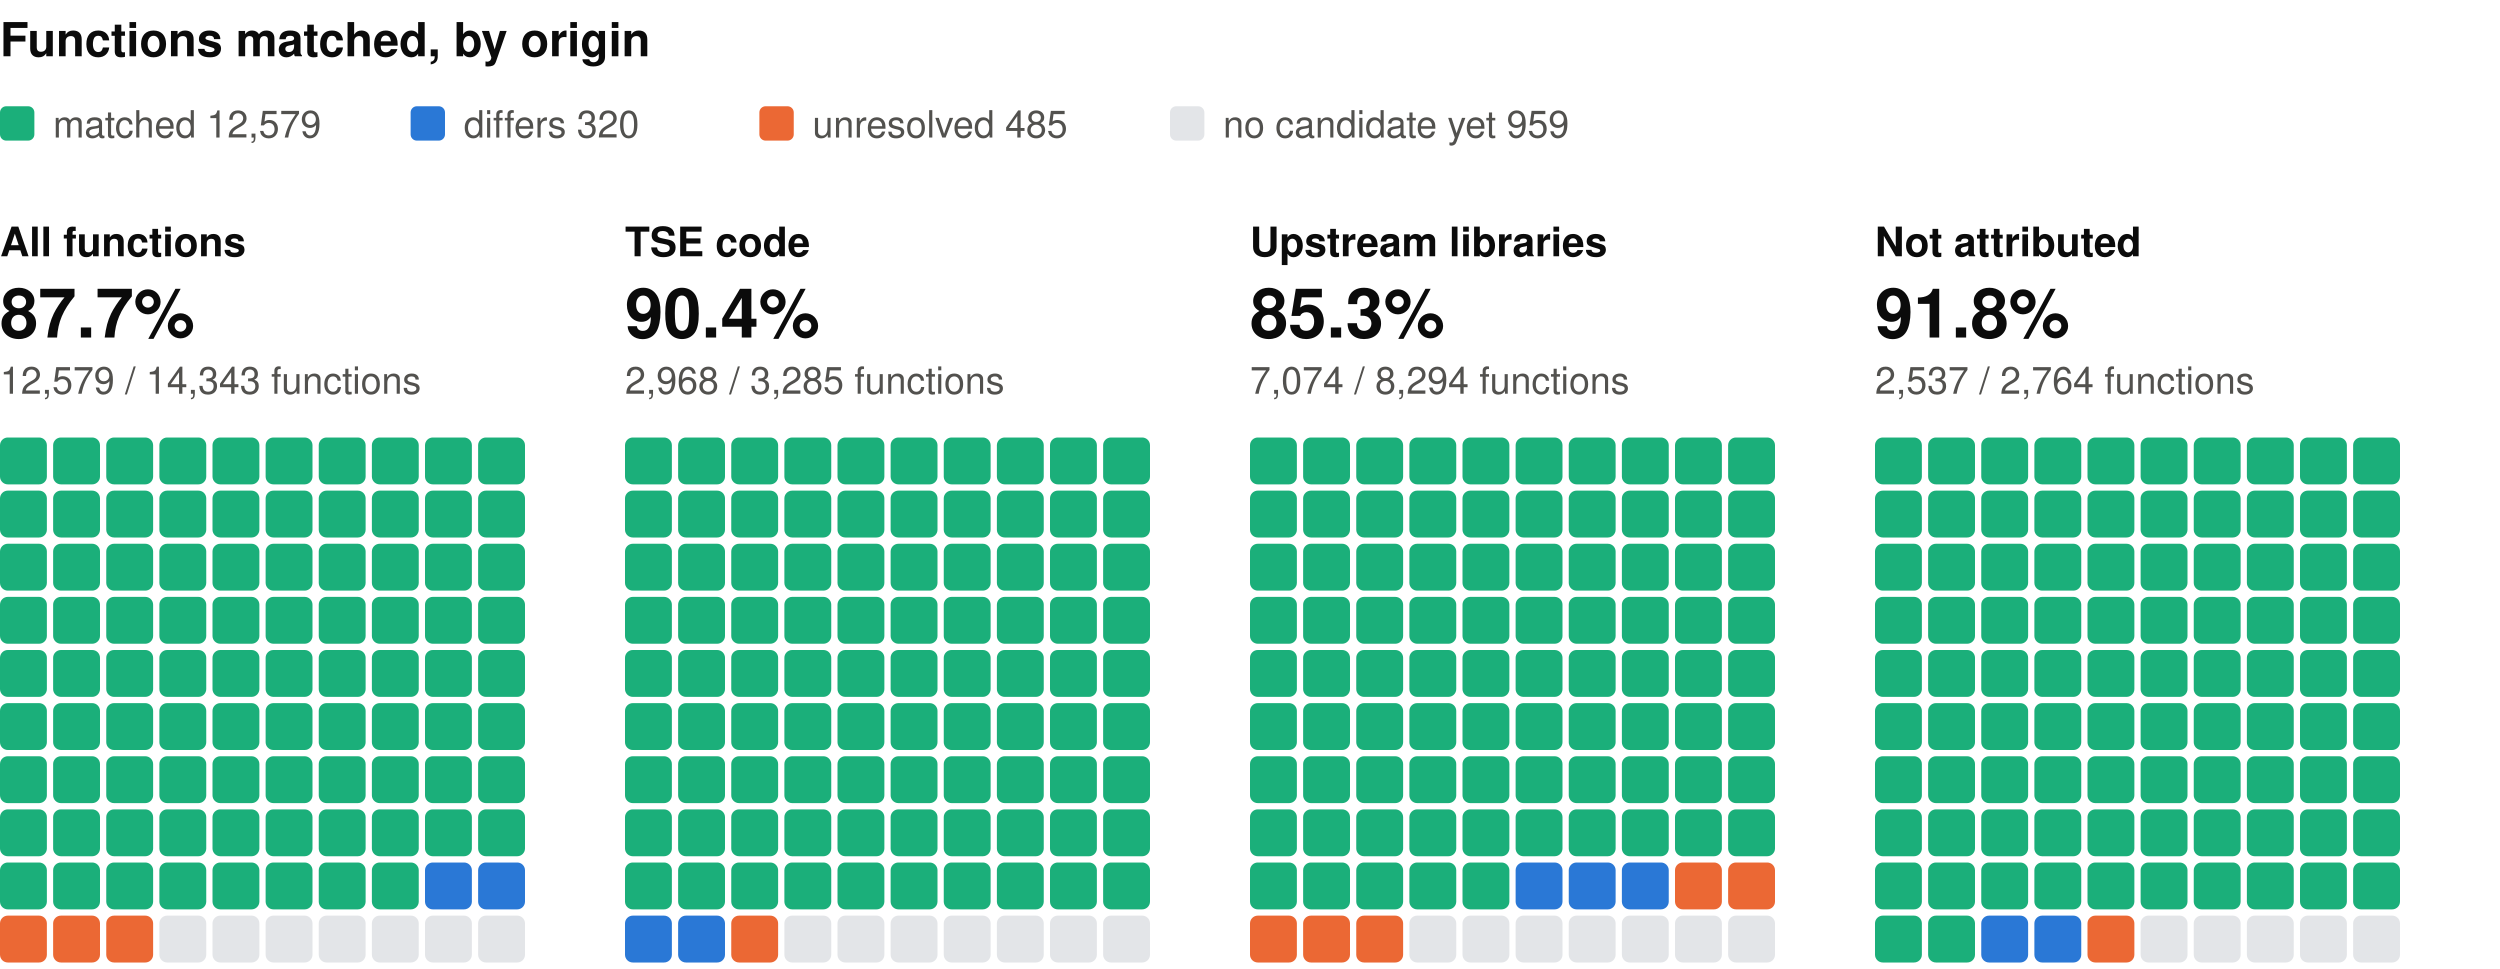
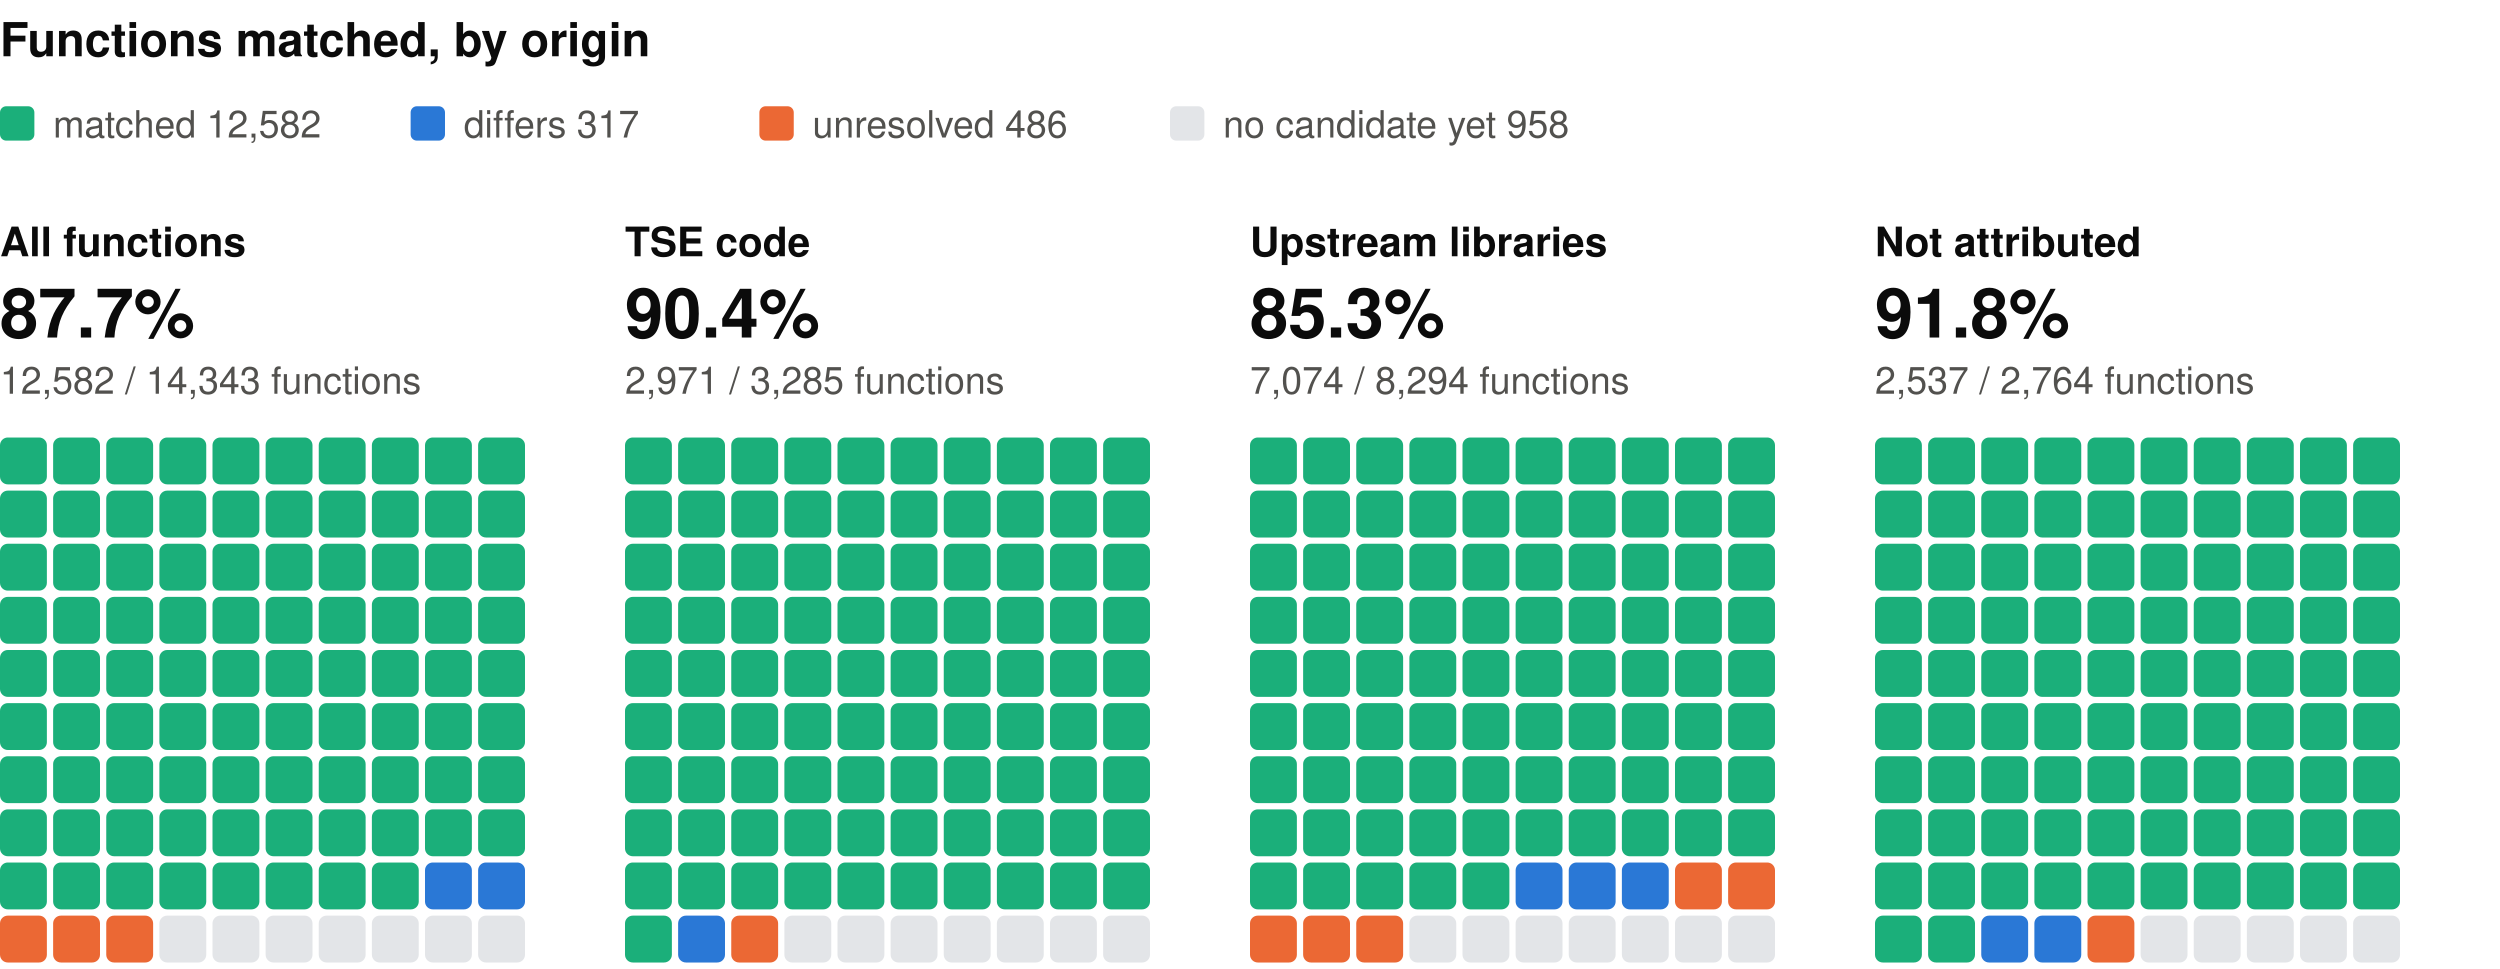
<svg xmlns="http://www.w3.org/2000/svg" width="800" height="310" viewBox="0 0 800 310" role="img" aria-label="Functions matched, by origin: one square per percent, coloured by verdict" font-family="system-ui, -apple-system, 'Segoe UI', Helvetica, Arial, sans-serif">
  <text x="0" y="18" font-size="15" fill="#0b0b0b" font-weight="600">Functions matched, by origin</text>
  <rect x="0" y="34" width="11" height="11" rx="2" fill="#1baf7a" />
-   <text x="17" y="44" font-size="12" fill="#52514e">matched 12,579</text>
+   <text x="17" y="44" font-size="12" fill="#52514e">matched 12,582</text>
  <rect x="131.4" y="34" width="11" height="11" rx="2" fill="#2a78d6" />
-   <text x="148.4" y="44" font-size="12" fill="#52514e">differs 320</text>
+   <text x="148.4" y="44" font-size="12" fill="#52514e">differs 317</text>
  <rect x="243" y="34" width="11" height="11" rx="2" fill="#eb6834" />
-   <text x="260" y="44" font-size="12" fill="#52514e">unresolved 485</text>
+   <text x="260" y="44" font-size="12" fill="#52514e">unresolved 486</text>
  <rect x="374.4" y="34" width="11" height="11" rx="2" fill="#e3e5e8" />
-   <text x="391.4" y="44" font-size="12" fill="#52514e">no candidate yet 959</text>
+   <text x="391.4" y="44" font-size="12" fill="#52514e">no candidate yet 958</text>
  <text x="0" y="82" font-size="13" fill="#0b0b0b" font-weight="600">All functions</text>
  <text x="0" y="108" font-size="22" fill="#0b0b0b" font-weight="600">87.7%</text>
-   <text x="0" y="126" font-size="12" fill="#52514e">12,579 / 14,343 functions</text>
+   <text x="0" y="126" font-size="12" fill="#52514e">12,582 / 14,343 functions</text>
  <rect x="0" y="140" width="15" height="15" rx="2.5" fill="#1baf7a" />
  <rect x="17" y="140" width="15" height="15" rx="2.5" fill="#1baf7a" />
  <rect x="34" y="140" width="15" height="15" rx="2.5" fill="#1baf7a" />
  <rect x="51" y="140" width="15" height="15" rx="2.5" fill="#1baf7a" />
  <rect x="68" y="140" width="15" height="15" rx="2.5" fill="#1baf7a" />
  <rect x="85" y="140" width="15" height="15" rx="2.5" fill="#1baf7a" />
  <rect x="102" y="140" width="15" height="15" rx="2.5" fill="#1baf7a" />
  <rect x="119" y="140" width="15" height="15" rx="2.5" fill="#1baf7a" />
  <rect x="136" y="140" width="15" height="15" rx="2.5" fill="#1baf7a" />
  <rect x="153" y="140" width="15" height="15" rx="2.5" fill="#1baf7a" />
  <rect x="0" y="157" width="15" height="15" rx="2.5" fill="#1baf7a" />
  <rect x="17" y="157" width="15" height="15" rx="2.5" fill="#1baf7a" />
  <rect x="34" y="157" width="15" height="15" rx="2.5" fill="#1baf7a" />
  <rect x="51" y="157" width="15" height="15" rx="2.5" fill="#1baf7a" />
  <rect x="68" y="157" width="15" height="15" rx="2.5" fill="#1baf7a" />
  <rect x="85" y="157" width="15" height="15" rx="2.5" fill="#1baf7a" />
  <rect x="102" y="157" width="15" height="15" rx="2.5" fill="#1baf7a" />
  <rect x="119" y="157" width="15" height="15" rx="2.5" fill="#1baf7a" />
  <rect x="136" y="157" width="15" height="15" rx="2.5" fill="#1baf7a" />
  <rect x="153" y="157" width="15" height="15" rx="2.5" fill="#1baf7a" />
  <rect x="0" y="174" width="15" height="15" rx="2.5" fill="#1baf7a" />
  <rect x="17" y="174" width="15" height="15" rx="2.5" fill="#1baf7a" />
  <rect x="34" y="174" width="15" height="15" rx="2.5" fill="#1baf7a" />
  <rect x="51" y="174" width="15" height="15" rx="2.5" fill="#1baf7a" />
  <rect x="68" y="174" width="15" height="15" rx="2.5" fill="#1baf7a" />
  <rect x="85" y="174" width="15" height="15" rx="2.5" fill="#1baf7a" />
  <rect x="102" y="174" width="15" height="15" rx="2.5" fill="#1baf7a" />
  <rect x="119" y="174" width="15" height="15" rx="2.5" fill="#1baf7a" />
  <rect x="136" y="174" width="15" height="15" rx="2.5" fill="#1baf7a" />
  <rect x="153" y="174" width="15" height="15" rx="2.5" fill="#1baf7a" />
  <rect x="0" y="191" width="15" height="15" rx="2.5" fill="#1baf7a" />
  <rect x="17" y="191" width="15" height="15" rx="2.5" fill="#1baf7a" />
  <rect x="34" y="191" width="15" height="15" rx="2.5" fill="#1baf7a" />
  <rect x="51" y="191" width="15" height="15" rx="2.5" fill="#1baf7a" />
  <rect x="68" y="191" width="15" height="15" rx="2.5" fill="#1baf7a" />
  <rect x="85" y="191" width="15" height="15" rx="2.5" fill="#1baf7a" />
  <rect x="102" y="191" width="15" height="15" rx="2.5" fill="#1baf7a" />
  <rect x="119" y="191" width="15" height="15" rx="2.5" fill="#1baf7a" />
  <rect x="136" y="191" width="15" height="15" rx="2.5" fill="#1baf7a" />
  <rect x="153" y="191" width="15" height="15" rx="2.5" fill="#1baf7a" />
  <rect x="0" y="208" width="15" height="15" rx="2.5" fill="#1baf7a" />
  <rect x="17" y="208" width="15" height="15" rx="2.5" fill="#1baf7a" />
  <rect x="34" y="208" width="15" height="15" rx="2.5" fill="#1baf7a" />
  <rect x="51" y="208" width="15" height="15" rx="2.5" fill="#1baf7a" />
  <rect x="68" y="208" width="15" height="15" rx="2.5" fill="#1baf7a" />
  <rect x="85" y="208" width="15" height="15" rx="2.5" fill="#1baf7a" />
  <rect x="102" y="208" width="15" height="15" rx="2.5" fill="#1baf7a" />
  <rect x="119" y="208" width="15" height="15" rx="2.5" fill="#1baf7a" />
  <rect x="136" y="208" width="15" height="15" rx="2.5" fill="#1baf7a" />
  <rect x="153" y="208" width="15" height="15" rx="2.5" fill="#1baf7a" />
  <rect x="0" y="225" width="15" height="15" rx="2.5" fill="#1baf7a" />
  <rect x="17" y="225" width="15" height="15" rx="2.5" fill="#1baf7a" />
  <rect x="34" y="225" width="15" height="15" rx="2.5" fill="#1baf7a" />
  <rect x="51" y="225" width="15" height="15" rx="2.5" fill="#1baf7a" />
  <rect x="68" y="225" width="15" height="15" rx="2.5" fill="#1baf7a" />
  <rect x="85" y="225" width="15" height="15" rx="2.5" fill="#1baf7a" />
  <rect x="102" y="225" width="15" height="15" rx="2.5" fill="#1baf7a" />
  <rect x="119" y="225" width="15" height="15" rx="2.5" fill="#1baf7a" />
  <rect x="136" y="225" width="15" height="15" rx="2.5" fill="#1baf7a" />
  <rect x="153" y="225" width="15" height="15" rx="2.5" fill="#1baf7a" />
  <rect x="0" y="242" width="15" height="15" rx="2.5" fill="#1baf7a" />
  <rect x="17" y="242" width="15" height="15" rx="2.5" fill="#1baf7a" />
  <rect x="34" y="242" width="15" height="15" rx="2.5" fill="#1baf7a" />
  <rect x="51" y="242" width="15" height="15" rx="2.5" fill="#1baf7a" />
  <rect x="68" y="242" width="15" height="15" rx="2.5" fill="#1baf7a" />
  <rect x="85" y="242" width="15" height="15" rx="2.5" fill="#1baf7a" />
  <rect x="102" y="242" width="15" height="15" rx="2.5" fill="#1baf7a" />
  <rect x="119" y="242" width="15" height="15" rx="2.5" fill="#1baf7a" />
  <rect x="136" y="242" width="15" height="15" rx="2.5" fill="#1baf7a" />
  <rect x="153" y="242" width="15" height="15" rx="2.5" fill="#1baf7a" />
  <rect x="0" y="259" width="15" height="15" rx="2.5" fill="#1baf7a" />
  <rect x="17" y="259" width="15" height="15" rx="2.5" fill="#1baf7a" />
  <rect x="34" y="259" width="15" height="15" rx="2.5" fill="#1baf7a" />
  <rect x="51" y="259" width="15" height="15" rx="2.5" fill="#1baf7a" />
  <rect x="68" y="259" width="15" height="15" rx="2.5" fill="#1baf7a" />
  <rect x="85" y="259" width="15" height="15" rx="2.5" fill="#1baf7a" />
  <rect x="102" y="259" width="15" height="15" rx="2.5" fill="#1baf7a" />
  <rect x="119" y="259" width="15" height="15" rx="2.5" fill="#1baf7a" />
  <rect x="136" y="259" width="15" height="15" rx="2.5" fill="#1baf7a" />
  <rect x="153" y="259" width="15" height="15" rx="2.5" fill="#1baf7a" />
  <rect x="0" y="276" width="15" height="15" rx="2.5" fill="#1baf7a" />
  <rect x="17" y="276" width="15" height="15" rx="2.5" fill="#1baf7a" />
  <rect x="34" y="276" width="15" height="15" rx="2.5" fill="#1baf7a" />
  <rect x="51" y="276" width="15" height="15" rx="2.5" fill="#1baf7a" />
  <rect x="68" y="276" width="15" height="15" rx="2.5" fill="#1baf7a" />
  <rect x="85" y="276" width="15" height="15" rx="2.5" fill="#1baf7a" />
  <rect x="102" y="276" width="15" height="15" rx="2.5" fill="#1baf7a" />
  <rect x="119" y="276" width="15" height="15" rx="2.5" fill="#1baf7a" />
  <rect x="136" y="276" width="15" height="15" rx="2.5" fill="#2a78d6" />
  <rect x="153" y="276" width="15" height="15" rx="2.5" fill="#2a78d6" />
  <rect x="0" y="293" width="15" height="15" rx="2.5" fill="#eb6834" />
  <rect x="17" y="293" width="15" height="15" rx="2.5" fill="#eb6834" />
  <rect x="34" y="293" width="15" height="15" rx="2.5" fill="#eb6834" />
  <rect x="51" y="293" width="15" height="15" rx="2.5" fill="#e3e5e8" />
  <rect x="68" y="293" width="15" height="15" rx="2.5" fill="#e3e5e8" />
  <rect x="85" y="293" width="15" height="15" rx="2.5" fill="#e3e5e8" />
  <rect x="102" y="293" width="15" height="15" rx="2.5" fill="#e3e5e8" />
  <rect x="119" y="293" width="15" height="15" rx="2.5" fill="#e3e5e8" />
  <rect x="136" y="293" width="15" height="15" rx="2.5" fill="#e3e5e8" />
  <rect x="153" y="293" width="15" height="15" rx="2.5" fill="#e3e5e8" />
  <text x="200" y="82" font-size="13" fill="#0b0b0b" font-weight="600">TSE code</text>
  <text x="200" y="108" font-size="22" fill="#0b0b0b" font-weight="600">90.4%</text>
-   <text x="200" y="126" font-size="12" fill="#52514e">2,968 / 3,285 functions</text>
+   <text x="200" y="126" font-size="12" fill="#52514e">2,971 / 3,285 functions</text>
  <rect x="200" y="140" width="15" height="15" rx="2.5" fill="#1baf7a" />
  <rect x="217" y="140" width="15" height="15" rx="2.5" fill="#1baf7a" />
  <rect x="234" y="140" width="15" height="15" rx="2.5" fill="#1baf7a" />
  <rect x="251" y="140" width="15" height="15" rx="2.5" fill="#1baf7a" />
  <rect x="268" y="140" width="15" height="15" rx="2.5" fill="#1baf7a" />
  <rect x="285" y="140" width="15" height="15" rx="2.5" fill="#1baf7a" />
  <rect x="302" y="140" width="15" height="15" rx="2.5" fill="#1baf7a" />
  <rect x="319" y="140" width="15" height="15" rx="2.5" fill="#1baf7a" />
  <rect x="336" y="140" width="15" height="15" rx="2.5" fill="#1baf7a" />
  <rect x="353" y="140" width="15" height="15" rx="2.5" fill="#1baf7a" />
  <rect x="200" y="157" width="15" height="15" rx="2.5" fill="#1baf7a" />
  <rect x="217" y="157" width="15" height="15" rx="2.5" fill="#1baf7a" />
  <rect x="234" y="157" width="15" height="15" rx="2.5" fill="#1baf7a" />
  <rect x="251" y="157" width="15" height="15" rx="2.5" fill="#1baf7a" />
  <rect x="268" y="157" width="15" height="15" rx="2.5" fill="#1baf7a" />
  <rect x="285" y="157" width="15" height="15" rx="2.5" fill="#1baf7a" />
  <rect x="302" y="157" width="15" height="15" rx="2.5" fill="#1baf7a" />
  <rect x="319" y="157" width="15" height="15" rx="2.5" fill="#1baf7a" />
  <rect x="336" y="157" width="15" height="15" rx="2.5" fill="#1baf7a" />
  <rect x="353" y="157" width="15" height="15" rx="2.5" fill="#1baf7a" />
  <rect x="200" y="174" width="15" height="15" rx="2.5" fill="#1baf7a" />
  <rect x="217" y="174" width="15" height="15" rx="2.5" fill="#1baf7a" />
  <rect x="234" y="174" width="15" height="15" rx="2.5" fill="#1baf7a" />
  <rect x="251" y="174" width="15" height="15" rx="2.5" fill="#1baf7a" />
  <rect x="268" y="174" width="15" height="15" rx="2.5" fill="#1baf7a" />
  <rect x="285" y="174" width="15" height="15" rx="2.5" fill="#1baf7a" />
  <rect x="302" y="174" width="15" height="15" rx="2.5" fill="#1baf7a" />
  <rect x="319" y="174" width="15" height="15" rx="2.5" fill="#1baf7a" />
  <rect x="336" y="174" width="15" height="15" rx="2.5" fill="#1baf7a" />
  <rect x="353" y="174" width="15" height="15" rx="2.5" fill="#1baf7a" />
  <rect x="200" y="191" width="15" height="15" rx="2.5" fill="#1baf7a" />
  <rect x="217" y="191" width="15" height="15" rx="2.5" fill="#1baf7a" />
  <rect x="234" y="191" width="15" height="15" rx="2.5" fill="#1baf7a" />
  <rect x="251" y="191" width="15" height="15" rx="2.5" fill="#1baf7a" />
  <rect x="268" y="191" width="15" height="15" rx="2.5" fill="#1baf7a" />
  <rect x="285" y="191" width="15" height="15" rx="2.5" fill="#1baf7a" />
  <rect x="302" y="191" width="15" height="15" rx="2.5" fill="#1baf7a" />
  <rect x="319" y="191" width="15" height="15" rx="2.5" fill="#1baf7a" />
  <rect x="336" y="191" width="15" height="15" rx="2.5" fill="#1baf7a" />
  <rect x="353" y="191" width="15" height="15" rx="2.5" fill="#1baf7a" />
  <rect x="200" y="208" width="15" height="15" rx="2.5" fill="#1baf7a" />
  <rect x="217" y="208" width="15" height="15" rx="2.5" fill="#1baf7a" />
  <rect x="234" y="208" width="15" height="15" rx="2.5" fill="#1baf7a" />
  <rect x="251" y="208" width="15" height="15" rx="2.5" fill="#1baf7a" />
  <rect x="268" y="208" width="15" height="15" rx="2.5" fill="#1baf7a" />
  <rect x="285" y="208" width="15" height="15" rx="2.5" fill="#1baf7a" />
  <rect x="302" y="208" width="15" height="15" rx="2.5" fill="#1baf7a" />
  <rect x="319" y="208" width="15" height="15" rx="2.5" fill="#1baf7a" />
  <rect x="336" y="208" width="15" height="15" rx="2.5" fill="#1baf7a" />
  <rect x="353" y="208" width="15" height="15" rx="2.5" fill="#1baf7a" />
  <rect x="200" y="225" width="15" height="15" rx="2.5" fill="#1baf7a" />
  <rect x="217" y="225" width="15" height="15" rx="2.5" fill="#1baf7a" />
  <rect x="234" y="225" width="15" height="15" rx="2.5" fill="#1baf7a" />
  <rect x="251" y="225" width="15" height="15" rx="2.5" fill="#1baf7a" />
  <rect x="268" y="225" width="15" height="15" rx="2.5" fill="#1baf7a" />
  <rect x="285" y="225" width="15" height="15" rx="2.5" fill="#1baf7a" />
  <rect x="302" y="225" width="15" height="15" rx="2.5" fill="#1baf7a" />
  <rect x="319" y="225" width="15" height="15" rx="2.5" fill="#1baf7a" />
  <rect x="336" y="225" width="15" height="15" rx="2.5" fill="#1baf7a" />
  <rect x="353" y="225" width="15" height="15" rx="2.5" fill="#1baf7a" />
  <rect x="200" y="242" width="15" height="15" rx="2.5" fill="#1baf7a" />
  <rect x="217" y="242" width="15" height="15" rx="2.5" fill="#1baf7a" />
  <rect x="234" y="242" width="15" height="15" rx="2.5" fill="#1baf7a" />
  <rect x="251" y="242" width="15" height="15" rx="2.5" fill="#1baf7a" />
  <rect x="268" y="242" width="15" height="15" rx="2.5" fill="#1baf7a" />
  <rect x="285" y="242" width="15" height="15" rx="2.5" fill="#1baf7a" />
  <rect x="302" y="242" width="15" height="15" rx="2.5" fill="#1baf7a" />
  <rect x="319" y="242" width="15" height="15" rx="2.5" fill="#1baf7a" />
  <rect x="336" y="242" width="15" height="15" rx="2.5" fill="#1baf7a" />
  <rect x="353" y="242" width="15" height="15" rx="2.5" fill="#1baf7a" />
  <rect x="200" y="259" width="15" height="15" rx="2.5" fill="#1baf7a" />
  <rect x="217" y="259" width="15" height="15" rx="2.5" fill="#1baf7a" />
  <rect x="234" y="259" width="15" height="15" rx="2.5" fill="#1baf7a" />
  <rect x="251" y="259" width="15" height="15" rx="2.5" fill="#1baf7a" />
  <rect x="268" y="259" width="15" height="15" rx="2.5" fill="#1baf7a" />
  <rect x="285" y="259" width="15" height="15" rx="2.5" fill="#1baf7a" />
  <rect x="302" y="259" width="15" height="15" rx="2.5" fill="#1baf7a" />
  <rect x="319" y="259" width="15" height="15" rx="2.5" fill="#1baf7a" />
  <rect x="336" y="259" width="15" height="15" rx="2.5" fill="#1baf7a" />
  <rect x="353" y="259" width="15" height="15" rx="2.5" fill="#1baf7a" />
  <rect x="200" y="276" width="15" height="15" rx="2.5" fill="#1baf7a" />
  <rect x="217" y="276" width="15" height="15" rx="2.5" fill="#1baf7a" />
  <rect x="234" y="276" width="15" height="15" rx="2.5" fill="#1baf7a" />
  <rect x="251" y="276" width="15" height="15" rx="2.5" fill="#1baf7a" />
  <rect x="268" y="276" width="15" height="15" rx="2.5" fill="#1baf7a" />
  <rect x="285" y="276" width="15" height="15" rx="2.5" fill="#1baf7a" />
  <rect x="302" y="276" width="15" height="15" rx="2.5" fill="#1baf7a" />
  <rect x="319" y="276" width="15" height="15" rx="2.5" fill="#1baf7a" />
  <rect x="336" y="276" width="15" height="15" rx="2.5" fill="#1baf7a" />
  <rect x="353" y="276" width="15" height="15" rx="2.5" fill="#1baf7a" />
-   <rect x="200" y="293" width="15" height="15" rx="2.5" fill="#2a78d6" />
+   <rect x="200" y="293" width="15" height="15" rx="2.5" fill="#1baf7a" />
  <rect x="217" y="293" width="15" height="15" rx="2.5" fill="#2a78d6" />
  <rect x="234" y="293" width="15" height="15" rx="2.5" fill="#eb6834" />
  <rect x="251" y="293" width="15" height="15" rx="2.5" fill="#e3e5e8" />
  <rect x="268" y="293" width="15" height="15" rx="2.5" fill="#e3e5e8" />
  <rect x="285" y="293" width="15" height="15" rx="2.5" fill="#e3e5e8" />
  <rect x="302" y="293" width="15" height="15" rx="2.5" fill="#e3e5e8" />
  <rect x="319" y="293" width="15" height="15" rx="2.5" fill="#e3e5e8" />
  <rect x="336" y="293" width="15" height="15" rx="2.5" fill="#e3e5e8" />
  <rect x="353" y="293" width="15" height="15" rx="2.5" fill="#e3e5e8" />
  <text x="400" y="82" font-size="13" fill="#0b0b0b" font-weight="600">Upstream libraries</text>
  <text x="400" y="108" font-size="22" fill="#0b0b0b" font-weight="600">85.3%</text>
  <text x="400" y="126" font-size="12" fill="#52514e">7,074 / 8,294 functions</text>
  <rect x="400" y="140" width="15" height="15" rx="2.5" fill="#1baf7a" />
  <rect x="417" y="140" width="15" height="15" rx="2.5" fill="#1baf7a" />
  <rect x="434" y="140" width="15" height="15" rx="2.5" fill="#1baf7a" />
  <rect x="451" y="140" width="15" height="15" rx="2.5" fill="#1baf7a" />
  <rect x="468" y="140" width="15" height="15" rx="2.5" fill="#1baf7a" />
  <rect x="485" y="140" width="15" height="15" rx="2.5" fill="#1baf7a" />
  <rect x="502" y="140" width="15" height="15" rx="2.5" fill="#1baf7a" />
  <rect x="519" y="140" width="15" height="15" rx="2.5" fill="#1baf7a" />
  <rect x="536" y="140" width="15" height="15" rx="2.5" fill="#1baf7a" />
  <rect x="553" y="140" width="15" height="15" rx="2.5" fill="#1baf7a" />
  <rect x="400" y="157" width="15" height="15" rx="2.5" fill="#1baf7a" />
  <rect x="417" y="157" width="15" height="15" rx="2.5" fill="#1baf7a" />
  <rect x="434" y="157" width="15" height="15" rx="2.5" fill="#1baf7a" />
  <rect x="451" y="157" width="15" height="15" rx="2.5" fill="#1baf7a" />
  <rect x="468" y="157" width="15" height="15" rx="2.5" fill="#1baf7a" />
  <rect x="485" y="157" width="15" height="15" rx="2.5" fill="#1baf7a" />
  <rect x="502" y="157" width="15" height="15" rx="2.5" fill="#1baf7a" />
  <rect x="519" y="157" width="15" height="15" rx="2.5" fill="#1baf7a" />
  <rect x="536" y="157" width="15" height="15" rx="2.5" fill="#1baf7a" />
  <rect x="553" y="157" width="15" height="15" rx="2.5" fill="#1baf7a" />
  <rect x="400" y="174" width="15" height="15" rx="2.5" fill="#1baf7a" />
  <rect x="417" y="174" width="15" height="15" rx="2.5" fill="#1baf7a" />
  <rect x="434" y="174" width="15" height="15" rx="2.5" fill="#1baf7a" />
  <rect x="451" y="174" width="15" height="15" rx="2.5" fill="#1baf7a" />
  <rect x="468" y="174" width="15" height="15" rx="2.5" fill="#1baf7a" />
  <rect x="485" y="174" width="15" height="15" rx="2.5" fill="#1baf7a" />
  <rect x="502" y="174" width="15" height="15" rx="2.5" fill="#1baf7a" />
  <rect x="519" y="174" width="15" height="15" rx="2.5" fill="#1baf7a" />
  <rect x="536" y="174" width="15" height="15" rx="2.5" fill="#1baf7a" />
  <rect x="553" y="174" width="15" height="15" rx="2.5" fill="#1baf7a" />
  <rect x="400" y="191" width="15" height="15" rx="2.5" fill="#1baf7a" />
  <rect x="417" y="191" width="15" height="15" rx="2.5" fill="#1baf7a" />
  <rect x="434" y="191" width="15" height="15" rx="2.5" fill="#1baf7a" />
  <rect x="451" y="191" width="15" height="15" rx="2.5" fill="#1baf7a" />
  <rect x="468" y="191" width="15" height="15" rx="2.5" fill="#1baf7a" />
  <rect x="485" y="191" width="15" height="15" rx="2.5" fill="#1baf7a" />
  <rect x="502" y="191" width="15" height="15" rx="2.5" fill="#1baf7a" />
  <rect x="519" y="191" width="15" height="15" rx="2.5" fill="#1baf7a" />
  <rect x="536" y="191" width="15" height="15" rx="2.5" fill="#1baf7a" />
  <rect x="553" y="191" width="15" height="15" rx="2.5" fill="#1baf7a" />
  <rect x="400" y="208" width="15" height="15" rx="2.5" fill="#1baf7a" />
  <rect x="417" y="208" width="15" height="15" rx="2.5" fill="#1baf7a" />
  <rect x="434" y="208" width="15" height="15" rx="2.5" fill="#1baf7a" />
  <rect x="451" y="208" width="15" height="15" rx="2.5" fill="#1baf7a" />
  <rect x="468" y="208" width="15" height="15" rx="2.5" fill="#1baf7a" />
  <rect x="485" y="208" width="15" height="15" rx="2.5" fill="#1baf7a" />
  <rect x="502" y="208" width="15" height="15" rx="2.5" fill="#1baf7a" />
  <rect x="519" y="208" width="15" height="15" rx="2.5" fill="#1baf7a" />
  <rect x="536" y="208" width="15" height="15" rx="2.5" fill="#1baf7a" />
  <rect x="553" y="208" width="15" height="15" rx="2.5" fill="#1baf7a" />
  <rect x="400" y="225" width="15" height="15" rx="2.5" fill="#1baf7a" />
  <rect x="417" y="225" width="15" height="15" rx="2.5" fill="#1baf7a" />
  <rect x="434" y="225" width="15" height="15" rx="2.5" fill="#1baf7a" />
  <rect x="451" y="225" width="15" height="15" rx="2.5" fill="#1baf7a" />
  <rect x="468" y="225" width="15" height="15" rx="2.5" fill="#1baf7a" />
  <rect x="485" y="225" width="15" height="15" rx="2.5" fill="#1baf7a" />
  <rect x="502" y="225" width="15" height="15" rx="2.5" fill="#1baf7a" />
  <rect x="519" y="225" width="15" height="15" rx="2.5" fill="#1baf7a" />
  <rect x="536" y="225" width="15" height="15" rx="2.5" fill="#1baf7a" />
  <rect x="553" y="225" width="15" height="15" rx="2.5" fill="#1baf7a" />
  <rect x="400" y="242" width="15" height="15" rx="2.5" fill="#1baf7a" />
  <rect x="417" y="242" width="15" height="15" rx="2.5" fill="#1baf7a" />
  <rect x="434" y="242" width="15" height="15" rx="2.5" fill="#1baf7a" />
  <rect x="451" y="242" width="15" height="15" rx="2.5" fill="#1baf7a" />
  <rect x="468" y="242" width="15" height="15" rx="2.5" fill="#1baf7a" />
  <rect x="485" y="242" width="15" height="15" rx="2.5" fill="#1baf7a" />
  <rect x="502" y="242" width="15" height="15" rx="2.5" fill="#1baf7a" />
  <rect x="519" y="242" width="15" height="15" rx="2.5" fill="#1baf7a" />
  <rect x="536" y="242" width="15" height="15" rx="2.5" fill="#1baf7a" />
  <rect x="553" y="242" width="15" height="15" rx="2.5" fill="#1baf7a" />
  <rect x="400" y="259" width="15" height="15" rx="2.5" fill="#1baf7a" />
  <rect x="417" y="259" width="15" height="15" rx="2.5" fill="#1baf7a" />
  <rect x="434" y="259" width="15" height="15" rx="2.5" fill="#1baf7a" />
  <rect x="451" y="259" width="15" height="15" rx="2.5" fill="#1baf7a" />
  <rect x="468" y="259" width="15" height="15" rx="2.5" fill="#1baf7a" />
  <rect x="485" y="259" width="15" height="15" rx="2.5" fill="#1baf7a" />
  <rect x="502" y="259" width="15" height="15" rx="2.5" fill="#1baf7a" />
  <rect x="519" y="259" width="15" height="15" rx="2.5" fill="#1baf7a" />
  <rect x="536" y="259" width="15" height="15" rx="2.5" fill="#1baf7a" />
  <rect x="553" y="259" width="15" height="15" rx="2.5" fill="#1baf7a" />
  <rect x="400" y="276" width="15" height="15" rx="2.5" fill="#1baf7a" />
  <rect x="417" y="276" width="15" height="15" rx="2.5" fill="#1baf7a" />
  <rect x="434" y="276" width="15" height="15" rx="2.5" fill="#1baf7a" />
  <rect x="451" y="276" width="15" height="15" rx="2.5" fill="#1baf7a" />
  <rect x="468" y="276" width="15" height="15" rx="2.5" fill="#1baf7a" />
  <rect x="485" y="276" width="15" height="15" rx="2.5" fill="#2a78d6" />
  <rect x="502" y="276" width="15" height="15" rx="2.5" fill="#2a78d6" />
  <rect x="519" y="276" width="15" height="15" rx="2.5" fill="#2a78d6" />
  <rect x="536" y="276" width="15" height="15" rx="2.5" fill="#eb6834" />
  <rect x="553" y="276" width="15" height="15" rx="2.5" fill="#eb6834" />
  <rect x="400" y="293" width="15" height="15" rx="2.5" fill="#eb6834" />
  <rect x="417" y="293" width="15" height="15" rx="2.5" fill="#eb6834" />
  <rect x="434" y="293" width="15" height="15" rx="2.5" fill="#eb6834" />
  <rect x="451" y="293" width="15" height="15" rx="2.5" fill="#e3e5e8" />
  <rect x="468" y="293" width="15" height="15" rx="2.5" fill="#e3e5e8" />
  <rect x="485" y="293" width="15" height="15" rx="2.5" fill="#e3e5e8" />
  <rect x="502" y="293" width="15" height="15" rx="2.5" fill="#e3e5e8" />
  <rect x="519" y="293" width="15" height="15" rx="2.5" fill="#e3e5e8" />
  <rect x="536" y="293" width="15" height="15" rx="2.5" fill="#e3e5e8" />
  <rect x="553" y="293" width="15" height="15" rx="2.5" fill="#e3e5e8" />
  <text x="600" y="82" font-size="13" fill="#0b0b0b" font-weight="600">Not attributed</text>
  <text x="600" y="108" font-size="22" fill="#0b0b0b" font-weight="600">91.8%</text>
  <text x="600" y="126" font-size="12" fill="#52514e">2,537 / 2,764 functions</text>
  <rect x="600" y="140" width="15" height="15" rx="2.5" fill="#1baf7a" />
  <rect x="617" y="140" width="15" height="15" rx="2.5" fill="#1baf7a" />
  <rect x="634" y="140" width="15" height="15" rx="2.5" fill="#1baf7a" />
  <rect x="651" y="140" width="15" height="15" rx="2.5" fill="#1baf7a" />
  <rect x="668" y="140" width="15" height="15" rx="2.5" fill="#1baf7a" />
  <rect x="685" y="140" width="15" height="15" rx="2.5" fill="#1baf7a" />
  <rect x="702" y="140" width="15" height="15" rx="2.5" fill="#1baf7a" />
  <rect x="719" y="140" width="15" height="15" rx="2.5" fill="#1baf7a" />
  <rect x="736" y="140" width="15" height="15" rx="2.5" fill="#1baf7a" />
  <rect x="753" y="140" width="15" height="15" rx="2.5" fill="#1baf7a" />
  <rect x="600" y="157" width="15" height="15" rx="2.5" fill="#1baf7a" />
  <rect x="617" y="157" width="15" height="15" rx="2.5" fill="#1baf7a" />
  <rect x="634" y="157" width="15" height="15" rx="2.5" fill="#1baf7a" />
  <rect x="651" y="157" width="15" height="15" rx="2.5" fill="#1baf7a" />
  <rect x="668" y="157" width="15" height="15" rx="2.5" fill="#1baf7a" />
  <rect x="685" y="157" width="15" height="15" rx="2.5" fill="#1baf7a" />
  <rect x="702" y="157" width="15" height="15" rx="2.5" fill="#1baf7a" />
  <rect x="719" y="157" width="15" height="15" rx="2.5" fill="#1baf7a" />
  <rect x="736" y="157" width="15" height="15" rx="2.5" fill="#1baf7a" />
  <rect x="753" y="157" width="15" height="15" rx="2.5" fill="#1baf7a" />
  <rect x="600" y="174" width="15" height="15" rx="2.5" fill="#1baf7a" />
  <rect x="617" y="174" width="15" height="15" rx="2.5" fill="#1baf7a" />
  <rect x="634" y="174" width="15" height="15" rx="2.5" fill="#1baf7a" />
  <rect x="651" y="174" width="15" height="15" rx="2.5" fill="#1baf7a" />
  <rect x="668" y="174" width="15" height="15" rx="2.5" fill="#1baf7a" />
  <rect x="685" y="174" width="15" height="15" rx="2.5" fill="#1baf7a" />
  <rect x="702" y="174" width="15" height="15" rx="2.5" fill="#1baf7a" />
  <rect x="719" y="174" width="15" height="15" rx="2.5" fill="#1baf7a" />
  <rect x="736" y="174" width="15" height="15" rx="2.5" fill="#1baf7a" />
  <rect x="753" y="174" width="15" height="15" rx="2.5" fill="#1baf7a" />
  <rect x="600" y="191" width="15" height="15" rx="2.5" fill="#1baf7a" />
  <rect x="617" y="191" width="15" height="15" rx="2.5" fill="#1baf7a" />
  <rect x="634" y="191" width="15" height="15" rx="2.5" fill="#1baf7a" />
  <rect x="651" y="191" width="15" height="15" rx="2.5" fill="#1baf7a" />
  <rect x="668" y="191" width="15" height="15" rx="2.5" fill="#1baf7a" />
  <rect x="685" y="191" width="15" height="15" rx="2.5" fill="#1baf7a" />
  <rect x="702" y="191" width="15" height="15" rx="2.5" fill="#1baf7a" />
  <rect x="719" y="191" width="15" height="15" rx="2.5" fill="#1baf7a" />
  <rect x="736" y="191" width="15" height="15" rx="2.5" fill="#1baf7a" />
  <rect x="753" y="191" width="15" height="15" rx="2.5" fill="#1baf7a" />
  <rect x="600" y="208" width="15" height="15" rx="2.5" fill="#1baf7a" />
  <rect x="617" y="208" width="15" height="15" rx="2.5" fill="#1baf7a" />
  <rect x="634" y="208" width="15" height="15" rx="2.5" fill="#1baf7a" />
  <rect x="651" y="208" width="15" height="15" rx="2.5" fill="#1baf7a" />
  <rect x="668" y="208" width="15" height="15" rx="2.5" fill="#1baf7a" />
  <rect x="685" y="208" width="15" height="15" rx="2.5" fill="#1baf7a" />
  <rect x="702" y="208" width="15" height="15" rx="2.5" fill="#1baf7a" />
  <rect x="719" y="208" width="15" height="15" rx="2.5" fill="#1baf7a" />
  <rect x="736" y="208" width="15" height="15" rx="2.5" fill="#1baf7a" />
  <rect x="753" y="208" width="15" height="15" rx="2.5" fill="#1baf7a" />
  <rect x="600" y="225" width="15" height="15" rx="2.5" fill="#1baf7a" />
  <rect x="617" y="225" width="15" height="15" rx="2.5" fill="#1baf7a" />
  <rect x="634" y="225" width="15" height="15" rx="2.5" fill="#1baf7a" />
  <rect x="651" y="225" width="15" height="15" rx="2.5" fill="#1baf7a" />
  <rect x="668" y="225" width="15" height="15" rx="2.5" fill="#1baf7a" />
  <rect x="685" y="225" width="15" height="15" rx="2.5" fill="#1baf7a" />
  <rect x="702" y="225" width="15" height="15" rx="2.5" fill="#1baf7a" />
  <rect x="719" y="225" width="15" height="15" rx="2.5" fill="#1baf7a" />
  <rect x="736" y="225" width="15" height="15" rx="2.5" fill="#1baf7a" />
  <rect x="753" y="225" width="15" height="15" rx="2.5" fill="#1baf7a" />
  <rect x="600" y="242" width="15" height="15" rx="2.5" fill="#1baf7a" />
  <rect x="617" y="242" width="15" height="15" rx="2.5" fill="#1baf7a" />
  <rect x="634" y="242" width="15" height="15" rx="2.5" fill="#1baf7a" />
  <rect x="651" y="242" width="15" height="15" rx="2.5" fill="#1baf7a" />
  <rect x="668" y="242" width="15" height="15" rx="2.5" fill="#1baf7a" />
  <rect x="685" y="242" width="15" height="15" rx="2.5" fill="#1baf7a" />
  <rect x="702" y="242" width="15" height="15" rx="2.5" fill="#1baf7a" />
  <rect x="719" y="242" width="15" height="15" rx="2.5" fill="#1baf7a" />
  <rect x="736" y="242" width="15" height="15" rx="2.5" fill="#1baf7a" />
  <rect x="753" y="242" width="15" height="15" rx="2.5" fill="#1baf7a" />
  <rect x="600" y="259" width="15" height="15" rx="2.5" fill="#1baf7a" />
  <rect x="617" y="259" width="15" height="15" rx="2.5" fill="#1baf7a" />
  <rect x="634" y="259" width="15" height="15" rx="2.5" fill="#1baf7a" />
  <rect x="651" y="259" width="15" height="15" rx="2.5" fill="#1baf7a" />
  <rect x="668" y="259" width="15" height="15" rx="2.5" fill="#1baf7a" />
  <rect x="685" y="259" width="15" height="15" rx="2.5" fill="#1baf7a" />
  <rect x="702" y="259" width="15" height="15" rx="2.5" fill="#1baf7a" />
  <rect x="719" y="259" width="15" height="15" rx="2.5" fill="#1baf7a" />
  <rect x="736" y="259" width="15" height="15" rx="2.5" fill="#1baf7a" />
  <rect x="753" y="259" width="15" height="15" rx="2.5" fill="#1baf7a" />
  <rect x="600" y="276" width="15" height="15" rx="2.5" fill="#1baf7a" />
  <rect x="617" y="276" width="15" height="15" rx="2.5" fill="#1baf7a" />
  <rect x="634" y="276" width="15" height="15" rx="2.5" fill="#1baf7a" />
  <rect x="651" y="276" width="15" height="15" rx="2.5" fill="#1baf7a" />
  <rect x="668" y="276" width="15" height="15" rx="2.5" fill="#1baf7a" />
  <rect x="685" y="276" width="15" height="15" rx="2.5" fill="#1baf7a" />
  <rect x="702" y="276" width="15" height="15" rx="2.5" fill="#1baf7a" />
  <rect x="719" y="276" width="15" height="15" rx="2.5" fill="#1baf7a" />
  <rect x="736" y="276" width="15" height="15" rx="2.5" fill="#1baf7a" />
  <rect x="753" y="276" width="15" height="15" rx="2.5" fill="#1baf7a" />
  <rect x="600" y="293" width="15" height="15" rx="2.5" fill="#1baf7a" />
  <rect x="617" y="293" width="15" height="15" rx="2.5" fill="#1baf7a" />
  <rect x="634" y="293" width="15" height="15" rx="2.5" fill="#2a78d6" />
  <rect x="651" y="293" width="15" height="15" rx="2.5" fill="#2a78d6" />
  <rect x="668" y="293" width="15" height="15" rx="2.5" fill="#eb6834" />
  <rect x="685" y="293" width="15" height="15" rx="2.5" fill="#e3e5e8" />
  <rect x="702" y="293" width="15" height="15" rx="2.5" fill="#e3e5e8" />
  <rect x="719" y="293" width="15" height="15" rx="2.5" fill="#e3e5e8" />
  <rect x="736" y="293" width="15" height="15" rx="2.5" fill="#e3e5e8" />
  <rect x="753" y="293" width="15" height="15" rx="2.5" fill="#e3e5e8" />
</svg>
